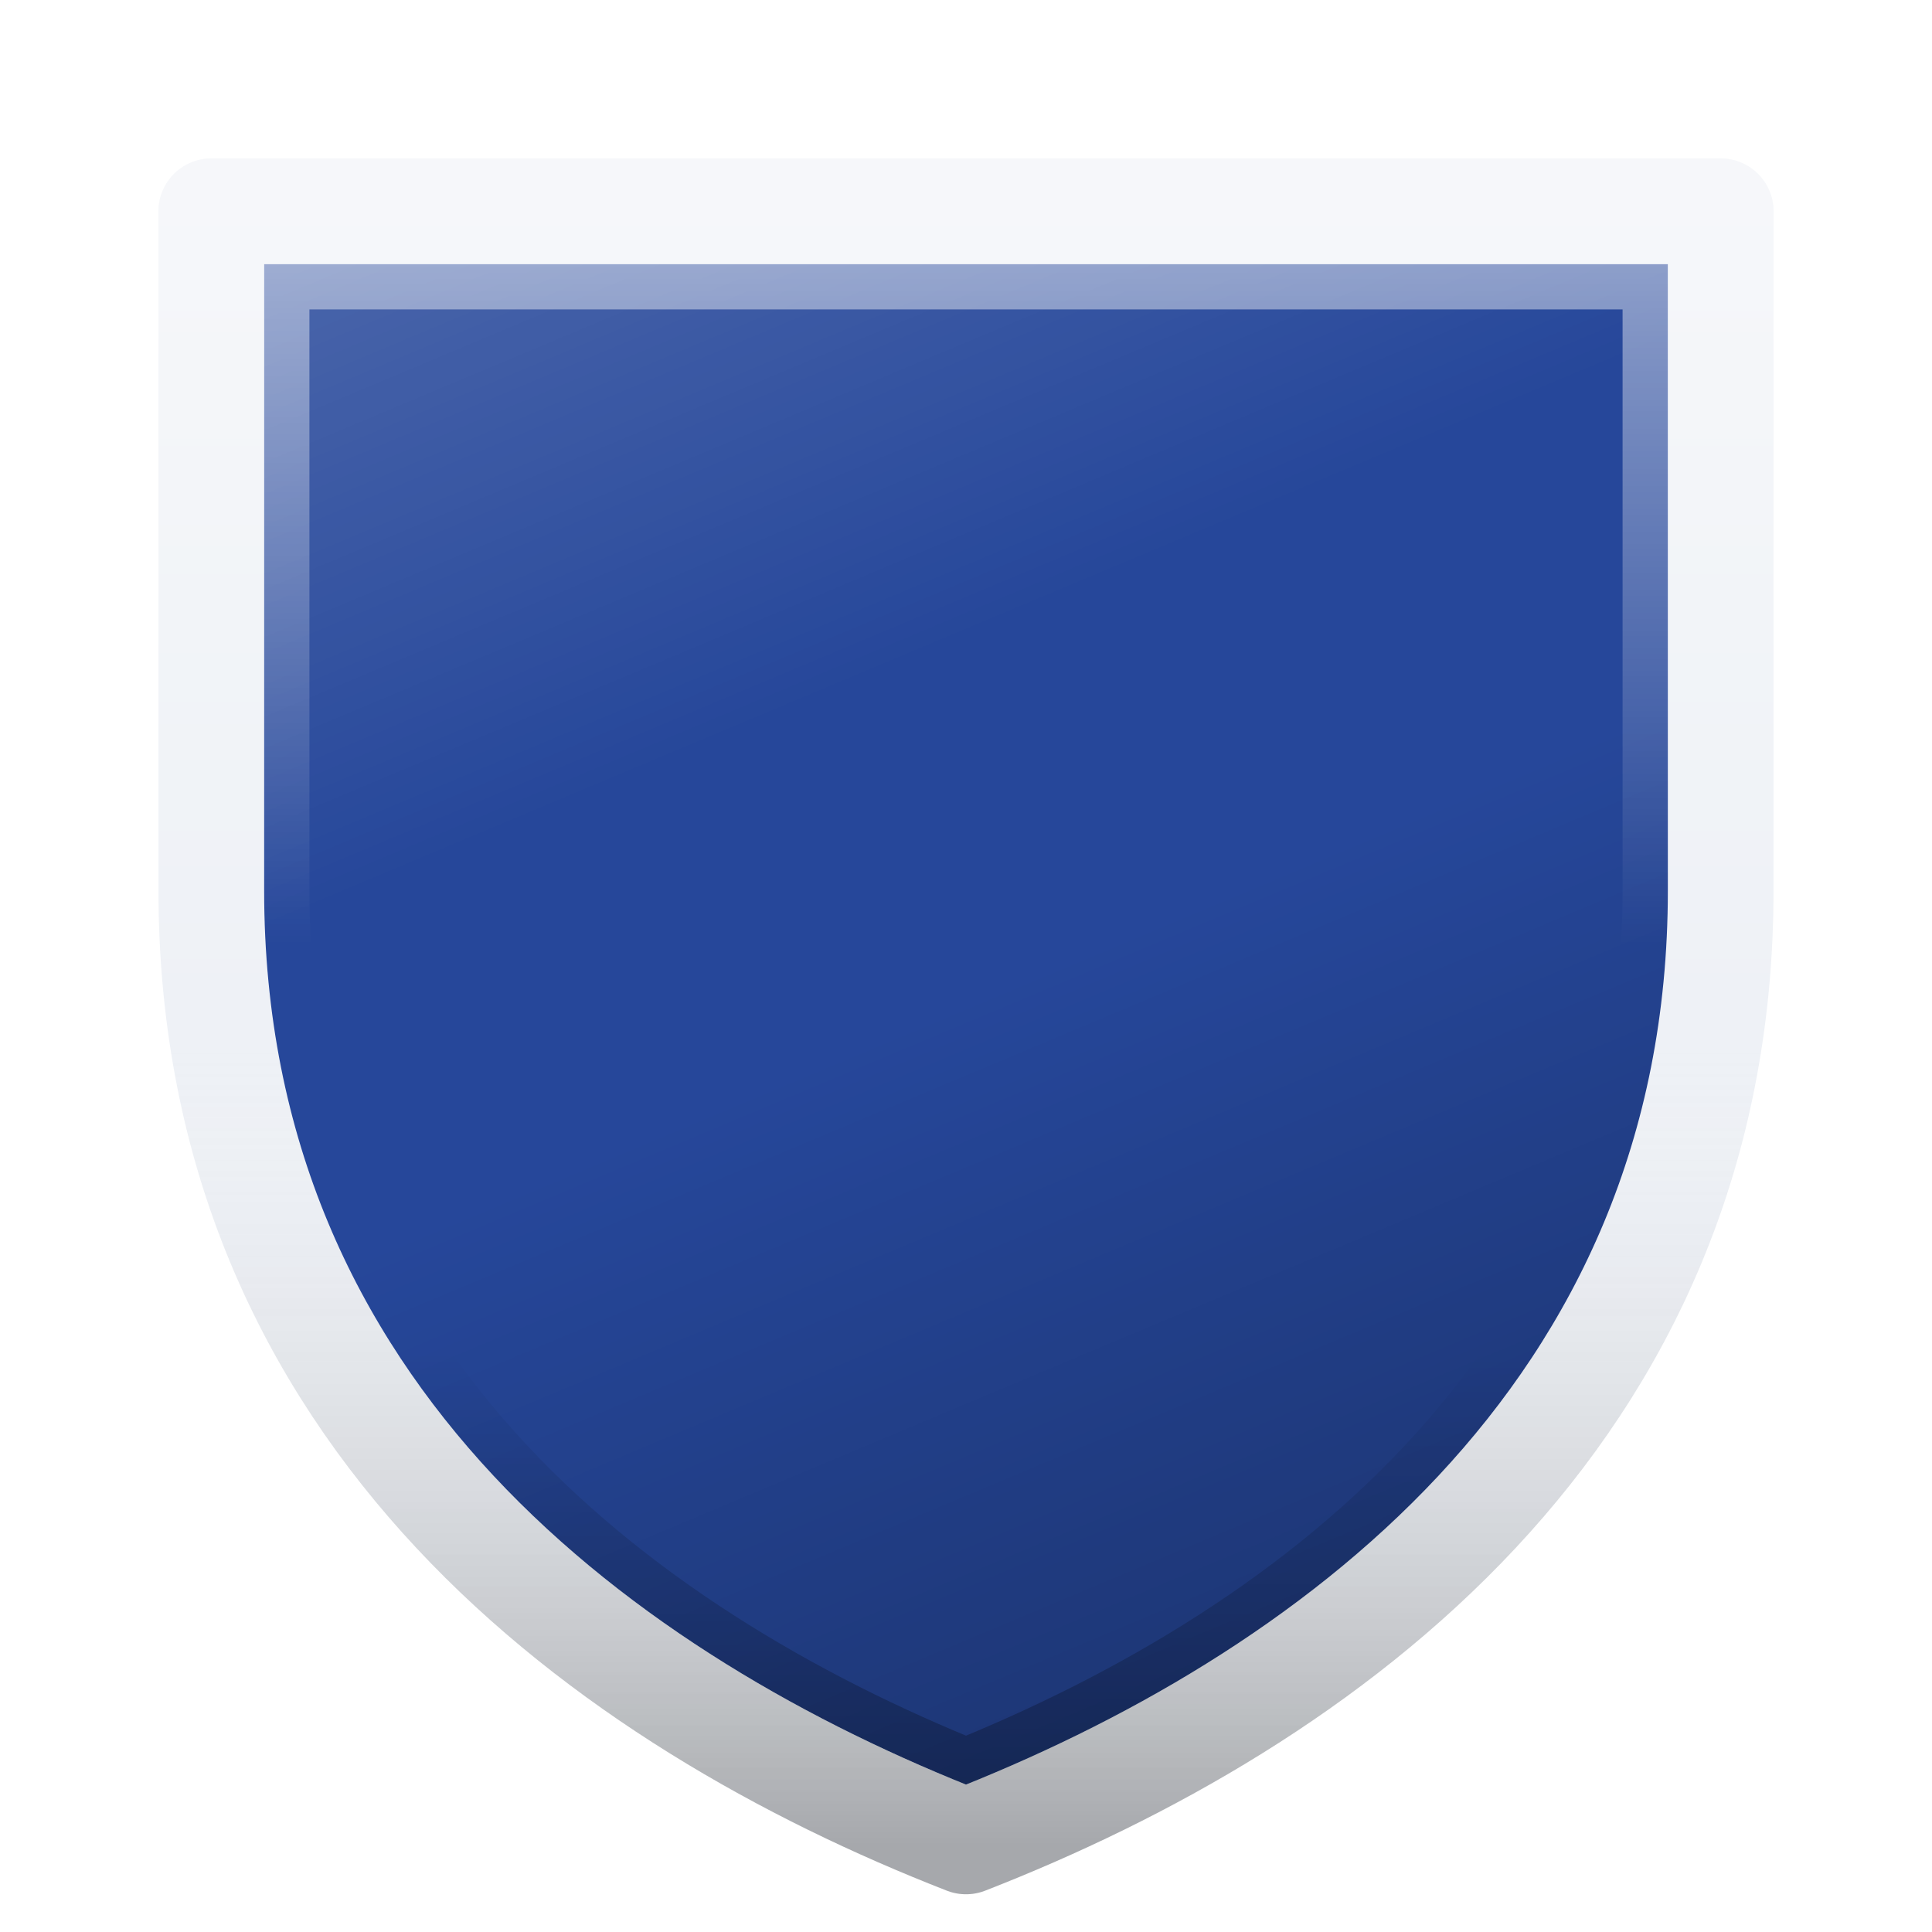
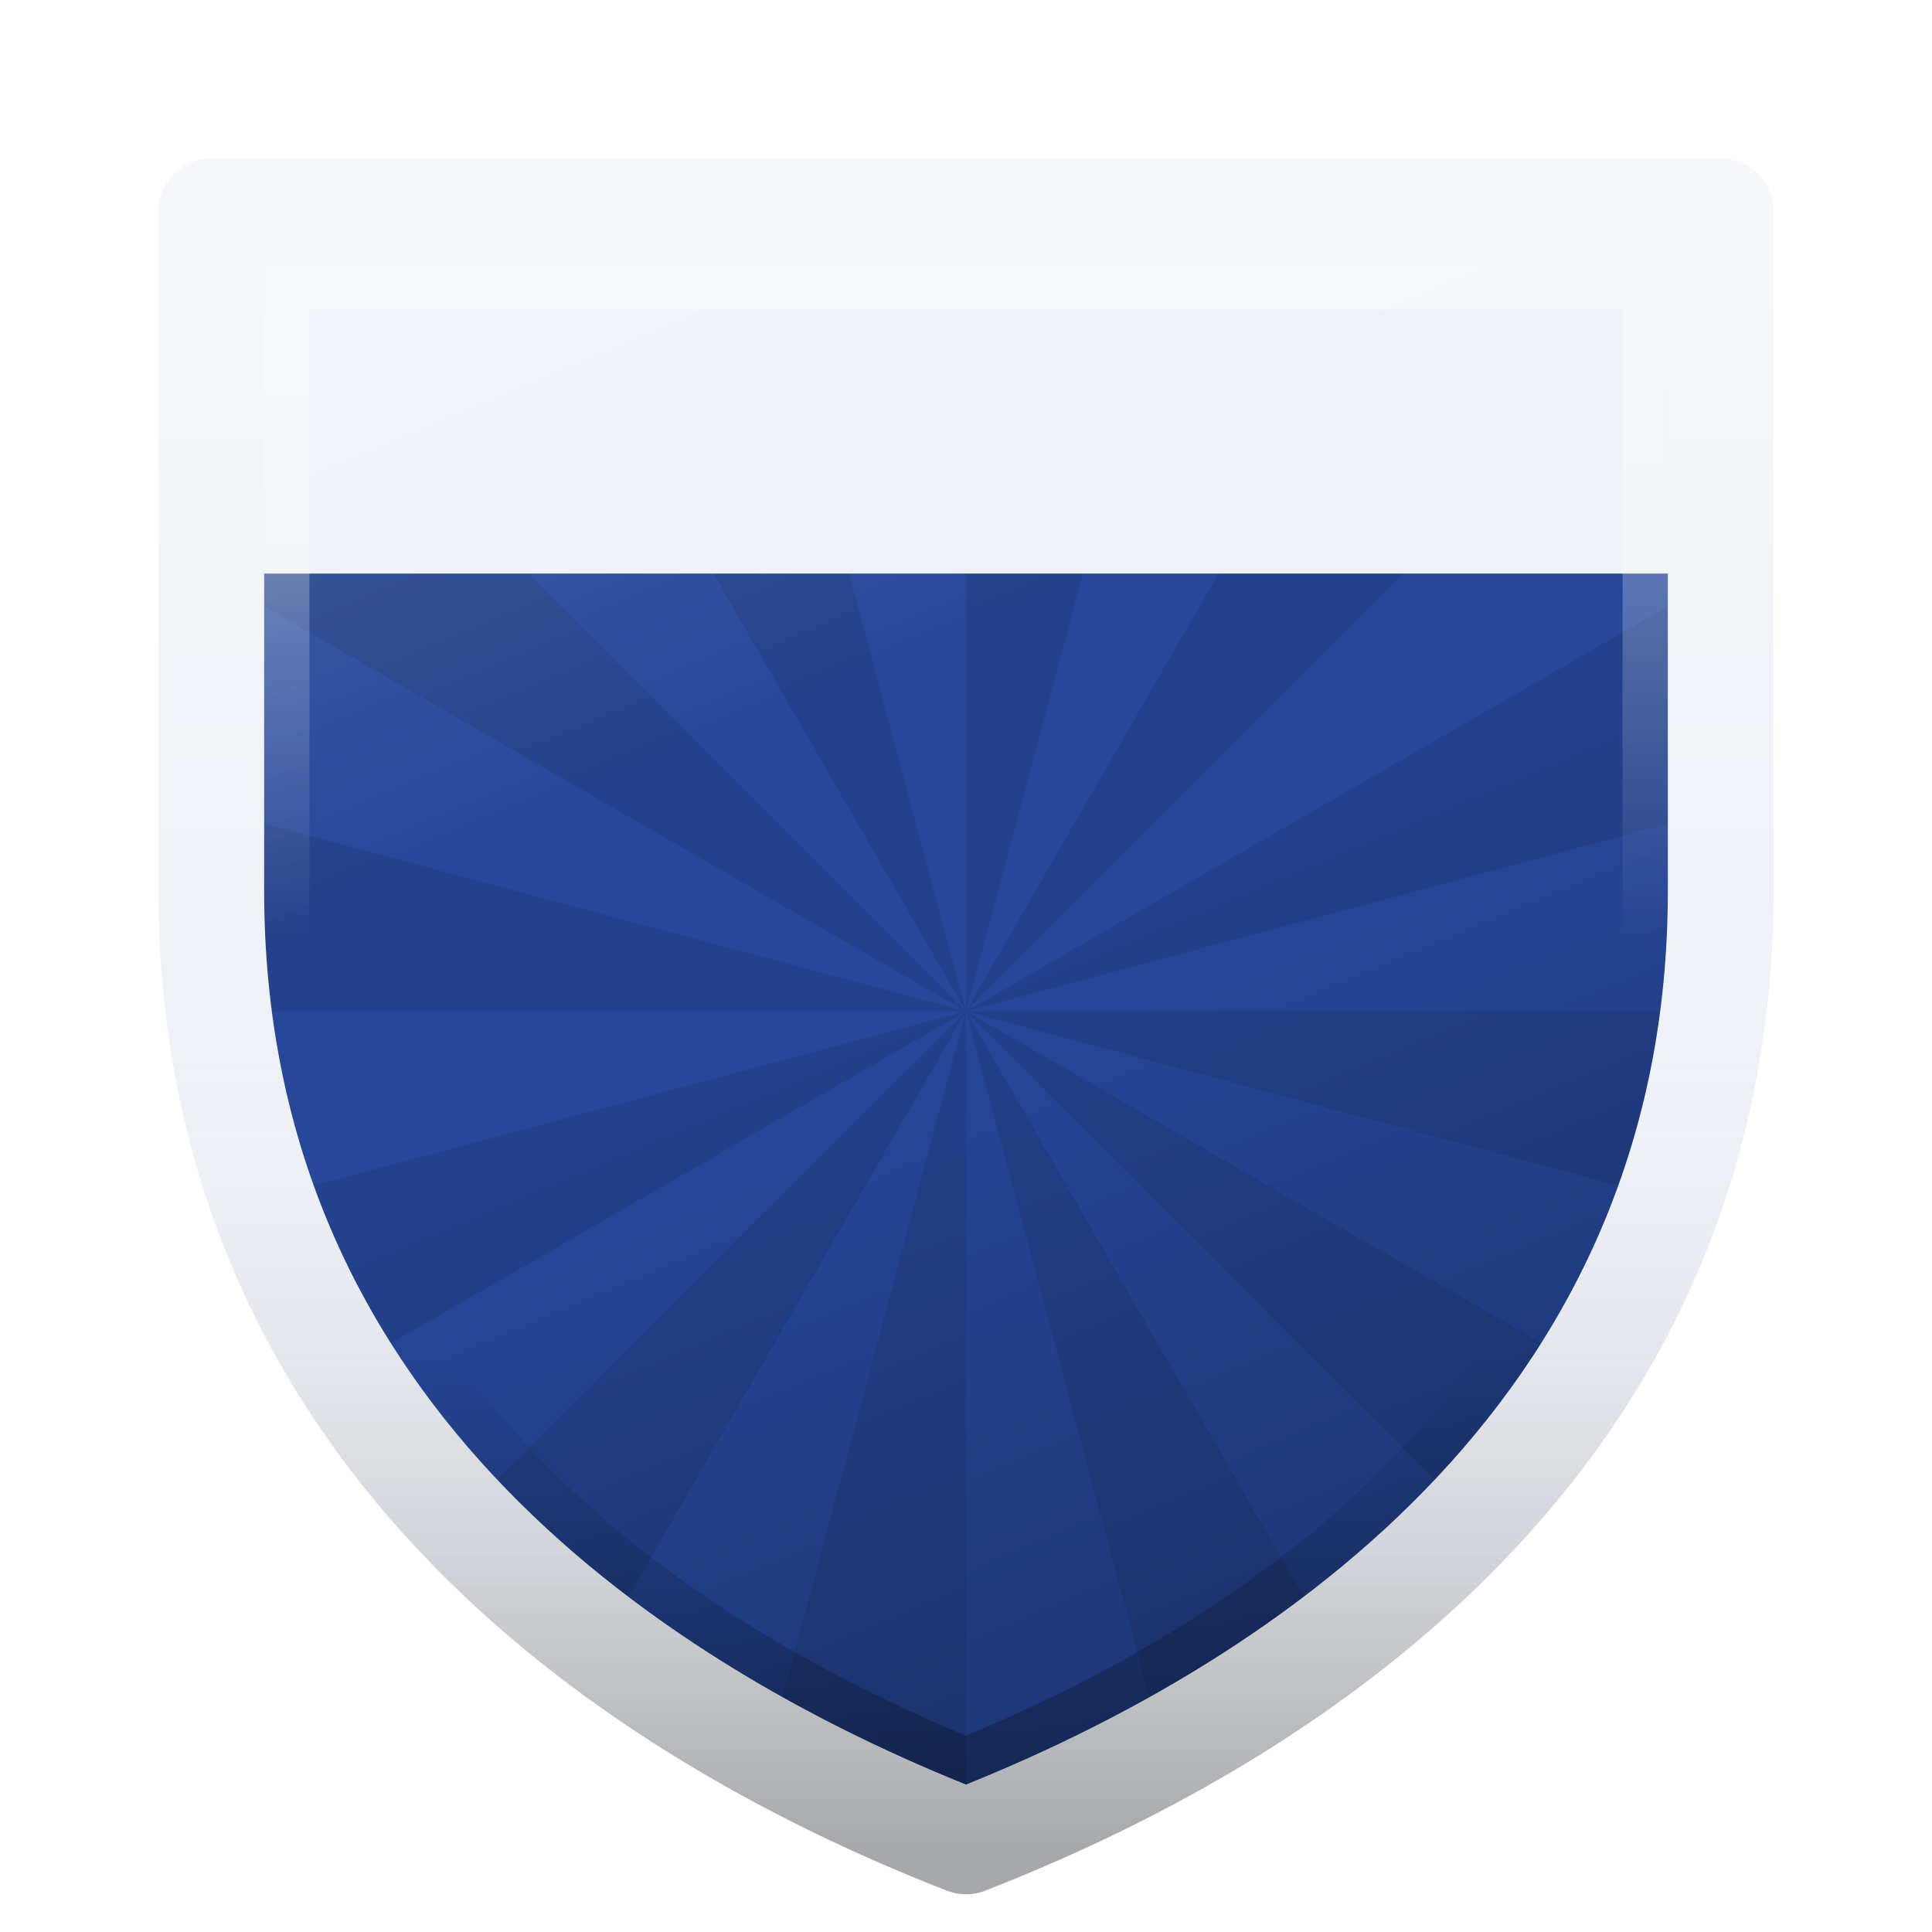
<svg xmlns="http://www.w3.org/2000/svg" viewBox="0 0 64 64" width="64" height="64">
  <defs>
    <clipPath id="c">
      <path d="M7 7h50v22.5c0 17.5-13.2 26.9-25 31.5C20.2 56.4 7 47 7 29.5Z" />
    </clipPath>
    <linearGradient id="s" x1="0" y1="0" x2="0.42" y2="1">
      <stop offset="0" stop-color="#fff" stop-opacity="0.26" />
      <stop offset="0.46" stop-color="#fff" stop-opacity="0" />
      <stop offset="0.62" stop-color="#000" stop-opacity="0" />
      <stop offset="1" stop-color="#000" stop-opacity="0.26" />
    </linearGradient>
    <linearGradient id="b" x1="0" y1="0" x2="0" y2="1">
      <stop offset="0" stop-color="#fff" stop-opacity="0.5" />
      <stop offset="0.45" stop-color="#fff" stop-opacity="0" />
      <stop offset="0.7" stop-color="#000" stop-opacity="0" />
      <stop offset="1" stop-color="#000" stop-opacity="0.32" />
    </linearGradient>
    <linearGradient id="r" x1="0" y1="0" x2="0" y2="1">
      <stop offset="0" stop-color="#fff" stop-opacity="0.45" />
      <stop offset="0.5" stop-color="#fff" stop-opacity="0" />
      <stop offset="1" stop-color="#000" stop-opacity="0.3" />
    </linearGradient>
  </defs>
  <g clip-path="url(#c)">
    <rect width="64" height="64" fill="#26479a" />
+     <path d="M32 33.5L80.0 33.5L78.4 45.9ZM32 33.5L73.6 57.5L65.9 67.4ZM32 33.5L56.0 75.1L44.4 79.9ZM32 33.5L32.0 81.5L19.6 79.9ZM32 33.5L8.0 75.1L-1.9 67.4ZM32 33.5L-9.6 57.5L-14.4 45.9ZM32 33.5L-16.0 33.5L-14.4 21.1ZM32 33.5L-9.6 9.5L-1.9 -0.4ZM32 33.5L8.0 -8.1L19.6 -12.9ZM32 33.5L32.0 -14.5L44.4 -12.9ZM32 33.5L56.0 -8.1L65.9 -0.4ZM32 33.5L73.6 9.5L78.4 21.1Z" fill="#000" fill-opacity="0.09" />
+     <rect x="0" y="0" width="64" height="19" fill="#eef1f6" />
    <rect width="64" height="64" fill="url(#s)" />
    <path d="M7 7h50v22.5c0 17.5-13.2 26.9-25 31.5C20.2 56.4 7 47 7 29.5Z" fill="none" stroke="url(#b)" stroke-width="6.5" />
  </g>
  <path d="M7 7h50v22.5c0 17.5-13.2 26.9-25 31.5C20.2 56.4 7 47 7 29.5Z" fill="none" stroke="#eef1f6" stroke-width="3.5" stroke-linejoin="round" />
  <path d="M7 7h50v22.5c0 17.5-13.2 26.9-25 31.5C20.2 56.4 7 47 7 29.5Z" fill="none" stroke="url(#r)" stroke-width="3.5" stroke-linejoin="round" />
</svg>
